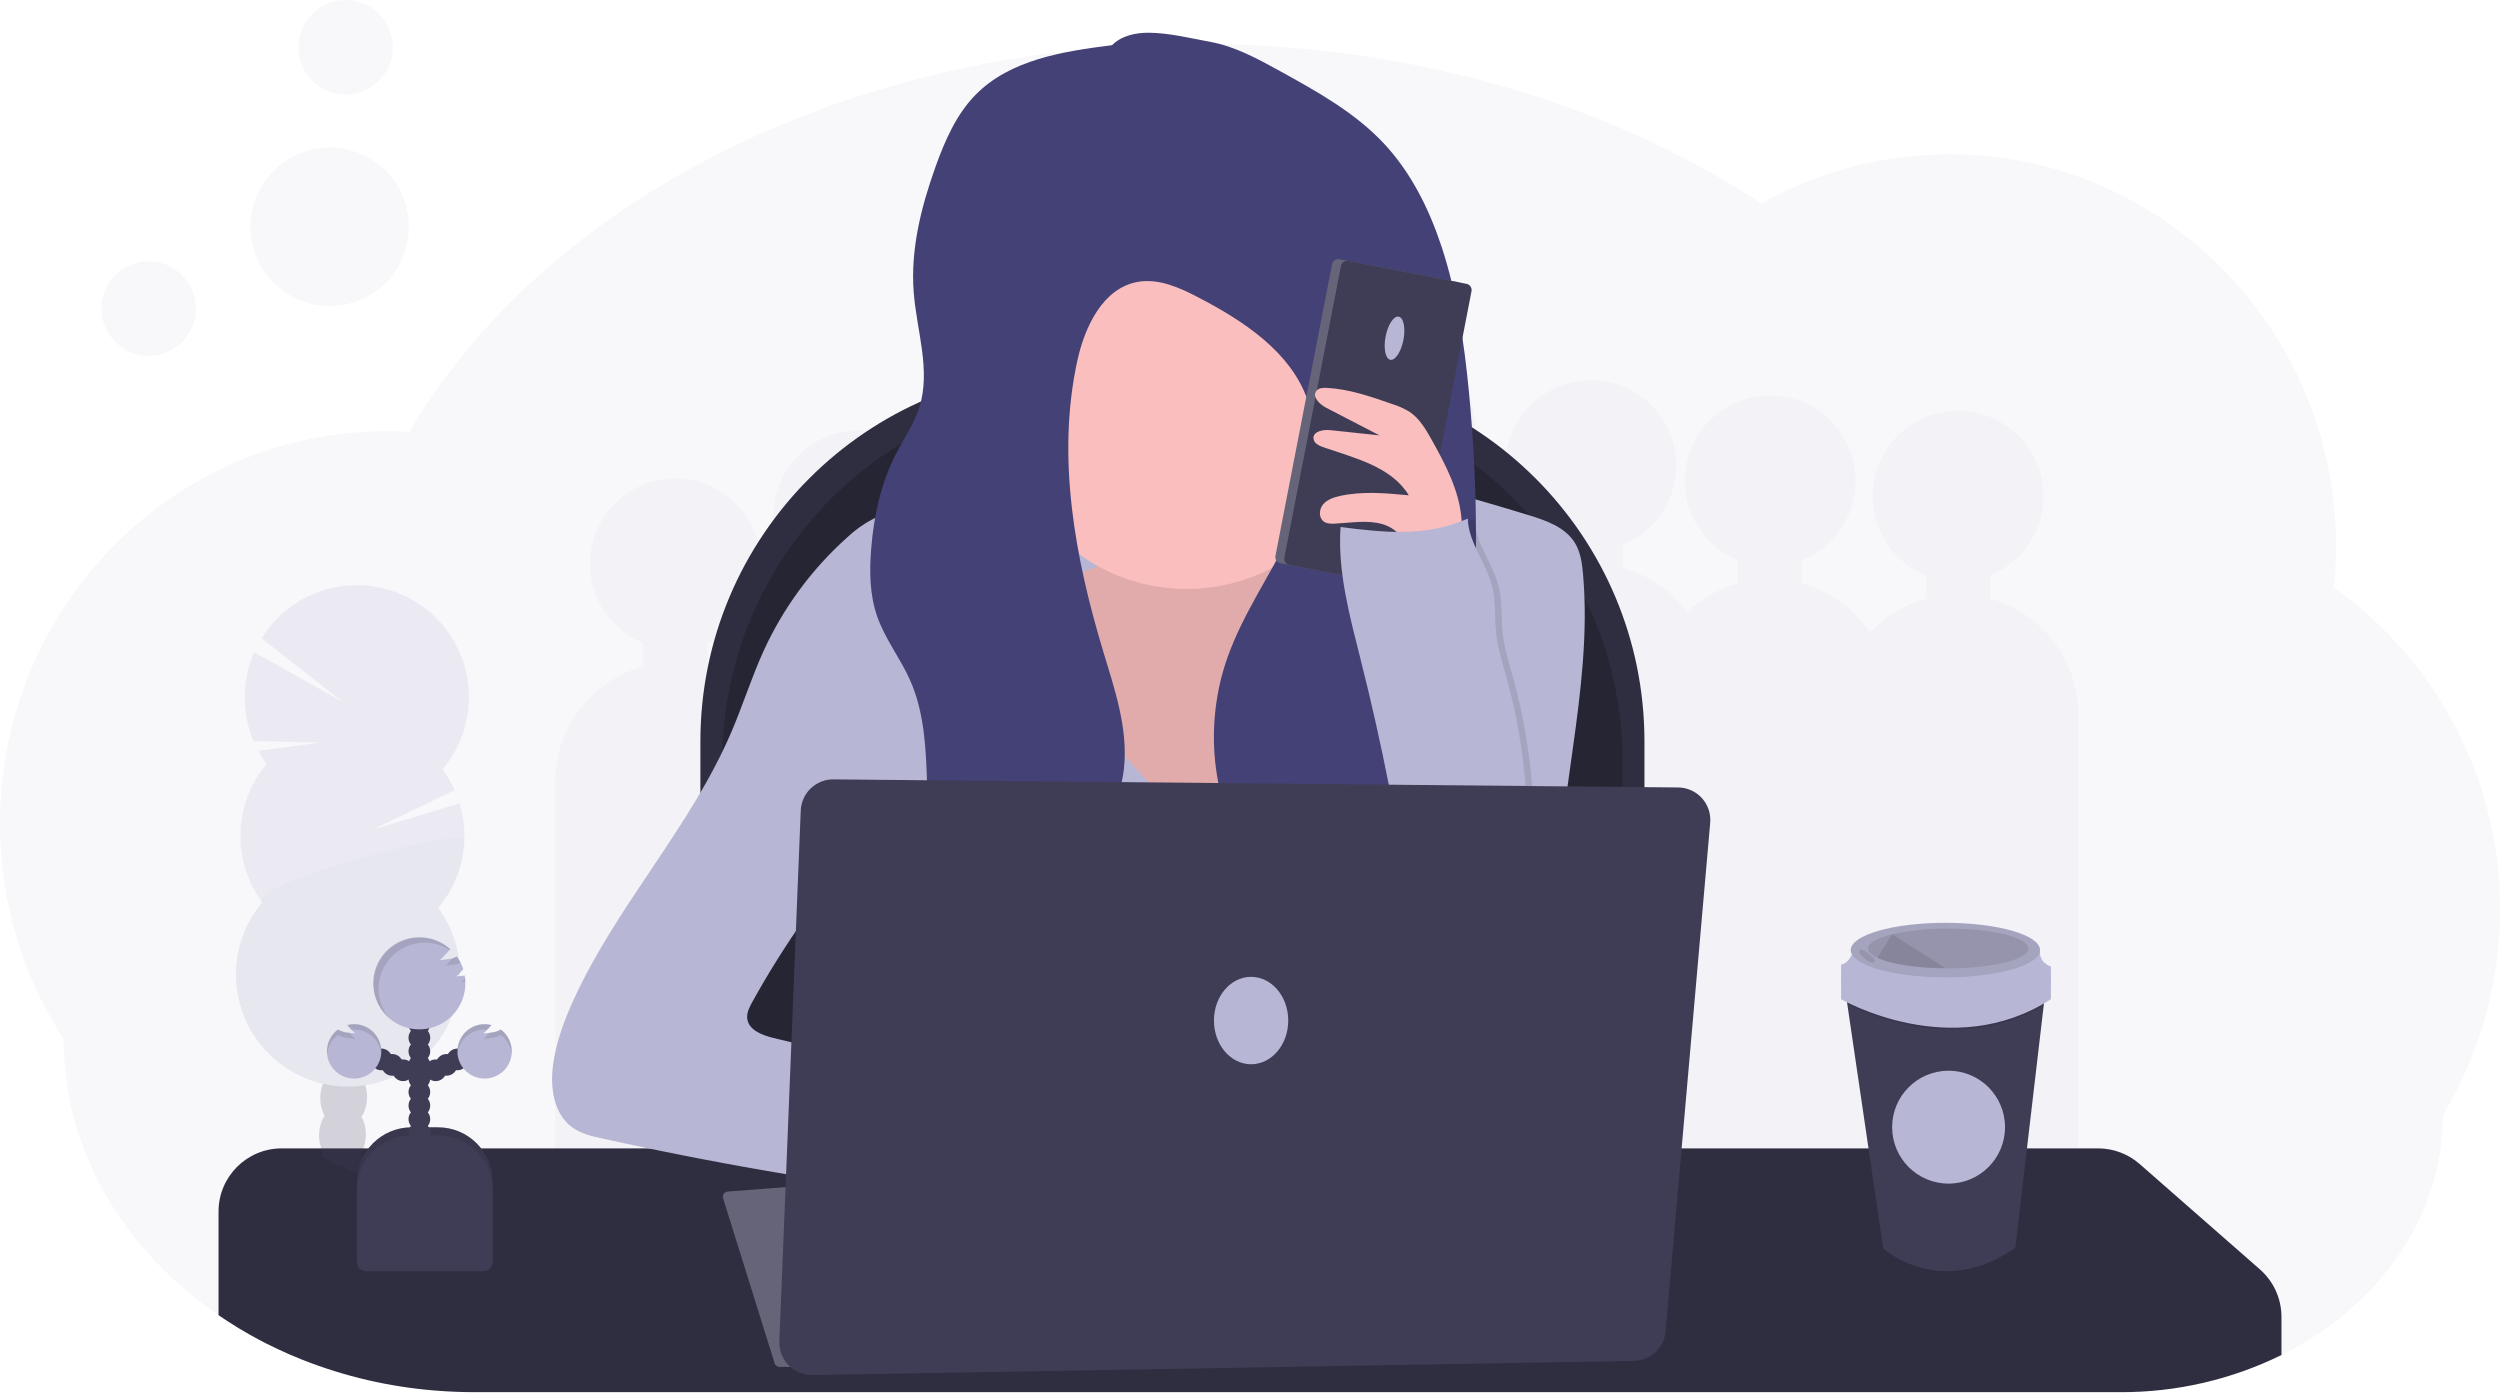
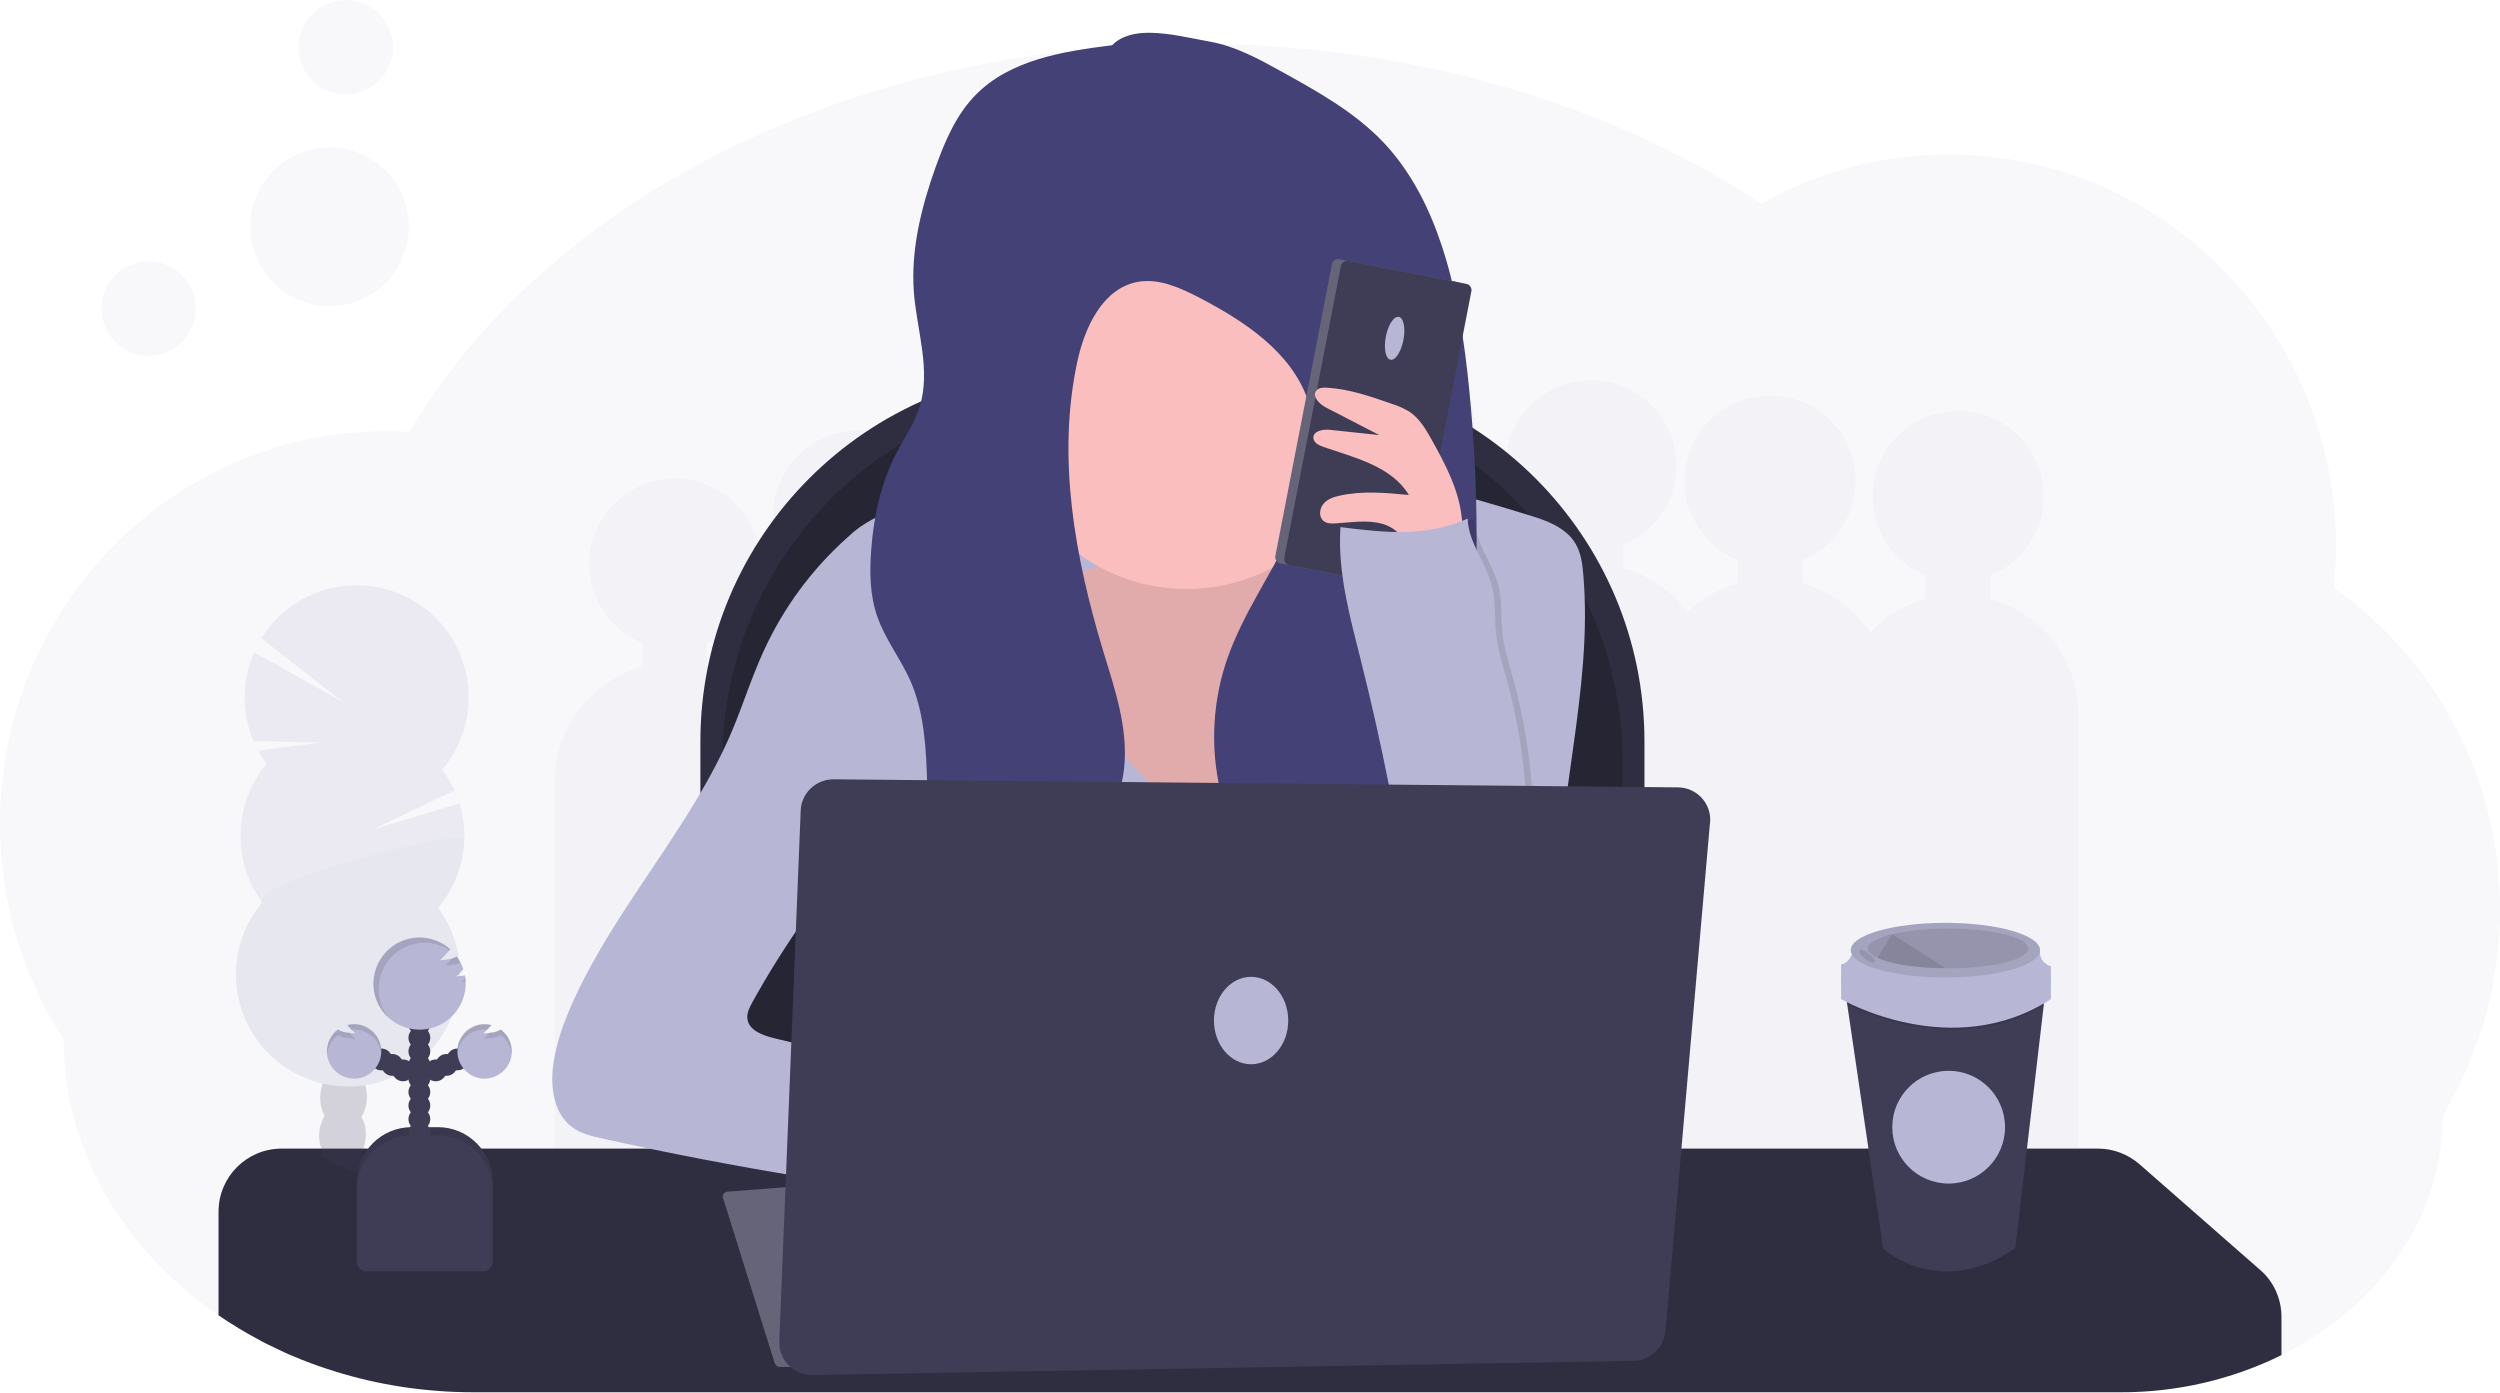
- <svg xmlns="http://www.w3.org/2000/svg" id="a154b3ae-224e-4b43-86b8-0ffeb27982c5" data-name="Layer 1" width="1144" height="637" viewBox="0 0 1144 637">
-   <path d="M1172,547.81a180.56,180.56,0,0,1-26.12,93.88c0,34.62-16.14,66-42.32,88.87a144.74,144.74,0,0,1-21.08,15.28c-.3.19-.61.37-.92.55-.56.33-1.12.66-1.69,1l-.53.31h0c-2.39,1.35-4.83,2.65-7.32,3.87a165.67,165.67,0,0,1-73.76,17H245.17q-9,0-17.84-.72a211.15,211.15,0,0,1-61.06-14.14q-5.72-2.26-11.22-4.86-2.62-1.23-5.19-2.53c-1.07-.54-2.14-1.1-3.2-1.66A190.5,190.5,0,0,1,128,733.32a183.89,183.89,0,0,1-15.8-12.12C78.17,692,57.12,651.59,57.12,607A180.5,180.5,0,0,1,28,508.32c0-99.14,79.24-179.51,177-179.51,3,0,6,.09,9,.25.43,0,.85,0,1.28.06,16.48-28.09,38.51-53.9,65-76.62,72.24-61.9,177.82-100.92,295.43-100.92,98.82,0,189.15,27.55,258.34,73.07A174.18,174.18,0,0,1,920,202.1c97.74,0,177,80.37,177,179.51a184.9,184.9,0,0,1-1,18.78A180,180,0,0,1,1172,547.81Z" transform="translate(-28 -131.5)" fill="#b7b6d4" opacity="0.1" />
-   <path d="M938.69,405.47V394.74a39.05,39.05,0,1,0-29.38,0v10.73A55,55,0,0,0,883.77,421a55.08,55.08,0,0,0-31.08-22.52V387.74a39.05,39.05,0,1,0-29.38,0v10.73a55,55,0,0,0-23.21,13.16,55.08,55.08,0,0,0-29.41-20.16V380.74a39.05,39.05,0,1,0-29.38,0v10.73a55,55,0,0,0-26,16.06,55.09,55.09,0,0,0-36.57-33.06V363.74a39.05,39.05,0,1,0-29.38,0v10.73a55,55,0,0,0-40,47.77,54.62,54.62,0,0,0-16.57-7.77V403.74a39.05,39.05,0,1,0-29.38,0v10.73a55.18,55.18,0,0,0-34.66,28.7,54.58,54.58,0,0,0-15-6.7V425.74a39.05,39.05,0,1,0-29.38,0v10.73a54.29,54.29,0,0,0-14.21,6.22,55.14,55.14,0,0,0-34.41-28.22V403.74a39.05,39.05,0,1,0-29.38,0v10.73a55.1,55.1,0,0,0-35.87,31.36,55,55,0,0,0-18.75-9.36V425.74a39.05,39.05,0,1,0-29.38,0v10.73a55,55,0,0,0-40.31,53v248H392v-22h52v22H554v-22h79v-40h68v17h82v7h86v7H979v-248A55,55,0,0,0,938.69,405.47Z" transform="translate(-28 -131.5)" fill="#b7b6d4" opacity="0.1" />
-   <path d="M490.78,169h91.43A170.28,170.28,0,0,1,752.5,339.28V570a0,0,0,0,1,0,0h-432a0,0,0,0,1,0,0V339.28A170.28,170.28,0,0,1,490.78,169Z" fill="#2f2e41" />
-   <path d="M500.78,178.28h71.43A170.28,170.28,0,0,1,742.5,348.56V560.71a0,0,0,0,1,0,0h-412a0,0,0,0,1,0,0V348.56A170.28,170.28,0,0,1,500.78,178.28Z" opacity="0.2" />
-   <path d="M1072,734.09v17.46a165.67,165.67,0,0,1-73.76,17H245.17q-9,0-17.84-.72a211.15,211.15,0,0,1-61.06-14.14q-5.72-2.26-11.22-4.86-2.62-1.23-5.19-2.53c-1.07-.54-2.14-1.1-3.2-1.66A190.5,190.5,0,0,1,128,733.32V685.9A28.9,28.9,0,0,1,156.9,657H988.13a28.9,28.9,0,0,1,19,7.17l55,48.2A28.87,28.87,0,0,1,1072,734.09Z" transform="translate(-28 -131.5)" fill="#2f2e41" />
-   <path d="M510.67,357.31q-32.71,2.16-65.17,7c-6.15.92-12.39,1.94-18,4.66a52.8,52.8,0,0,0-11.94,8.56,157.38,157.38,0,0,0-38,51.53c-5.57,12.15-9.57,25-14.82,37.25-18.69,43.75-52.59,79.53-72.32,122.82-4.27,9.37-7.87,19.15-9.3,29.34-1.48,10.54.2,22.84,8.86,29,4,2.83,8.86,4,13.62,5a1641.51,1641.51,0,0,0,181.57,29.65c-6.61-6.38-8.82-16.27-7.95-25.41s4.46-17.78,8-26.25q-51.81-11.43-103.36-24c-5.13-1.25-11.29-3.6-11.92-8.84-.32-2.67,1-5.24,2.3-7.59a407.17,407.17,0,0,1,52.4-74c0,28.06-1.39,59.75-1.39,87.82H747.35a248,248,0,0,1-6.84-48.85C739,501.24,757.1,447.89,752.4,394.24c-.44-4.95-1.12-10.05-3.71-14.29-4.47-7.32-13.39-10.35-21.59-12.85-31.44-9.56-63.54-19.23-96.4-18.48-9.77.23-19.5,1.37-29.21,2.52C571.9,354.63,540.4,355.34,510.67,357.31Z" transform="translate(-28 -131.5)" fill="#b7b6d4" />
-   <path d="M358.88,679.82l23.6,75.53a2.36,2.36,0,0,0,2.25,1.65H486l-24-88-101.06,7.77A2.36,2.36,0,0,0,358.88,679.82Z" transform="translate(-28 -131.5)" fill="#656478" />
-   <path d="M532,389.79c-4.4,2.53-9.53,3.44-14.53,4.31l-32.27,5.6c-6.28,1.09-12.89,2.33-17.73,6.48-9.9,8.47-7.76,24.06-4.76,36.74l6,25.44c4.52,19.12,9.14,38.47,18.41,55.79,16.19,30.23,45.89,52,78.55,62.49,11.67,3.75,24,6.19,36.18,4.85,23.86-2.62,44.27-19.63,56.85-40.08s18.57-44.17,24.06-67.55c5.27-22.38,10.28-45.08,9.94-68.08-.1-7.16-.82-14.64-4.64-20.71-8.37-13.33-27.34-14.33-42.89-11.87-2.42.39-4.93.81-7.26.08-7-2.18-7.16-11.79-10.16-18.46-5.67-12.58-22.49-14.81-36.24-13.67s-35.16,2.61-47.14,10.4C532.85,369,545.51,382,532,389.79Z" transform="translate(-28 -131.5)" fill="#fbbebe" />
-   <path d="M532,389.79c-4.4,2.53-9.53,3.44-14.53,4.31l-32.27,5.6c-6.28,1.09-12.89,2.33-17.73,6.48-9.9,8.47-7.76,24.06-4.76,36.74l6,25.44c4.52,19.12,9.14,38.47,18.41,55.79,16.19,30.23,45.89,52,78.55,62.49,11.67,3.75,24,6.19,36.18,4.85,23.86-2.62,44.27-19.63,56.85-40.08s18.57-44.17,24.06-67.55c5.27-22.38,10.28-45.08,9.94-68.08-.1-7.16-.82-14.64-4.64-20.71-8.37-13.33-27.34-14.33-42.89-11.87-2.42.39-4.93.81-7.26.08-7-2.18-7.16-11.79-10.16-18.46-5.67-12.58-22.49-14.81-36.24-13.67s-35.16,2.61-47.14,10.4C532.85,369,545.51,382,532,389.79Z" transform="translate(-28 -131.5)" opacity="0.1" />
-   <path d="M505.29,418.45c4.88,10.24,8.54,21.1,14.44,30.79,4.69,7.7,10.7,14.49,16.68,21.24C551.9,488,567.59,505.66,586.76,519a222.93,222.93,0,0,1,55.37-109c8.26-8.87,18.6-17.61,30.72-17.28,7.52.21,14.46,3.94,20.72,8.09,7,4.63,13.62,10,18.65,16.67,7.95,10.62,11.38,24.07,12,37.32s-1.44,26.47-3.48,39.57l-10.5,67.71c-.61,3.92-1.46,8.25-4.66,10.6a14.67,14.67,0,0,1-6,2.16c-38.17,7.43-77.51,2.61-116.4,2.23-43-.41-87.19,4.49-127.92-9.19-2.13-.72-4.34-1.55-5.78-3.26a12.06,12.06,0,0,1-2-4.31c-9.49-30.72-1.88-63.73,3.75-95.38a748.38,748.38,0,0,0,9.51-75.78c.17-2.29,25.33,2.77,28.14,4.39C496.53,398.07,501.61,410.73,505.29,418.45Z" transform="translate(-28 -131.5)" fill="#b7b6d4" />
-   <g opacity="0.2">
-     <path d="M194.87,668.29c0,.46-.05.91-.1,1.35q-5.72-2.26-11.22-4.86a9.1,9.1,0,0,1-5.19-2.53c-1.07-.54-2.14-1.1-3.2-1.66a13.68,13.68,0,0,1,.81-1.46c2.06-3.26,5.19-5.3,8.64-5.19s6.44,2.34,8.29,5.71A16.87,16.87,0,0,1,194.87,668.29Z" transform="translate(-28 -131.5)" fill="#3f3d56" />
-     <path d="M195.41,651.17a16.88,16.88,0,0,1-2.51,8.48c-2.06,3.25-5.19,5.29-8.64,5.18l-.71-.05a9.1,9.1,0,0,1-5.19-2.53,12.53,12.53,0,0,1-2.39-3.12,17.55,17.55,0,0,1,.54-17.12c2.06-3.26,5.19-5.3,8.64-5.19s6.44,2.34,8.29,5.71A16.87,16.87,0,0,1,195.41,651.17Z" transform="translate(-28 -131.5)" fill="#3f3d56" />
-     <ellipse cx="185.25" cy="633.7" rx="14.01" ry="10.7" transform="translate(-481.98 667.38) rotate(-88.19)" fill="#3f3d56" />
-     <ellipse cx="185.79" cy="616.59" rx="14.01" ry="10.7" transform="translate(-464.35 651.34) rotate(-88.19)" fill="#3f3d56" />
-     <ellipse cx="186.33" cy="599.47" rx="14.01" ry="10.7" transform="translate(-446.72 635.3) rotate(-88.19)" fill="#3f3d56" />
-     <path d="M150,481.05a49.66,49.66,0,0,1-3.8-6l28.26-3.73L144,470.6a51.38,51.38,0,0,1,.31-40.64l40.12,22.44-36.75-28.84a51.28,51.28,0,1,1,82.84,60,51.12,51.12,0,0,1,5.55,9.53L199,510.93l39.33-11.83A51.34,51.34,0,0,1,228.53,547,51.28,51.28,0,1,1,148,544.43a51.28,51.28,0,0,1,2-63.38Z" transform="translate(-28 -131.5)" fill="#b7b6d4" />
-     <path d="M240.5,515.62a51.06,51.06,0,0,1-12,31.35A51.28,51.28,0,1,1,148,544.43C141.37,535.49,240.68,509.87,240.5,515.62Z" transform="translate(-28 -131.5)" opacity="0.1" />
+ <svg xmlns="http://www.w3.org/2000/svg" version="1.1" id="a154b3ae-224e-4b43-86b8-0ffeb27982c5" x="0px" y="0px" viewBox="0 0 1144 637" style="enable-background:new 0 0 1144 637;" xml:space="preserve">
+   <style type="text/css">
+ 	.st0{opacity:0.1;fill:#B7B6D4;enable-background:new    ;}
+ 	.st1{fill:#2F2E41;}
+ 	.st2{opacity:0.2;enable-background:new    ;}
+ 	.st3{fill:#B7B6D4;}
+ 	.st4{fill:#656478;}
+ 	.st5{fill:#FBBEBE;}
+ 	.st6{opacity:0.1;enable-background:new    ;}
+ 	.st7{opacity:0.2;}
+ 	.st8{fill:#3F3D56;}
+ 	.st9{fill:#434175;}
+ 	.st10{opacity:0.1;}
+ </style>
+   <path class="st0" d="M1144,416.3c0.1,33.1-9,65.6-26.1,93.9c0,34.6-16.1,66-42.3,88.9c-6.6,5.7-13.6,10.8-21.1,15.3  c-0.3,0.2-0.6,0.4-0.9,0.5c-0.6,0.3-1.1,0.7-1.7,1l-0.5,0.3l0,0c-2.4,1.3-4.8,2.7-7.3,3.9c-22.9,11.3-48.2,17.1-73.8,17H217.2  c-6,0-11.9-0.2-17.8-0.7c-20.9-1.6-41.5-6.4-61.1-14.1c-3.8-1.5-7.6-3.1-11.2-4.9c-1.7-0.8-3.5-1.7-5.2-2.5  c-1.1-0.5-2.1-1.1-3.2-1.7c-6.4-3.4-12.7-7.2-18.7-11.3c-5.5-3.8-10.8-7.8-15.8-12.1c-34-29.2-55.1-69.6-55.1-114.2  C10,446.1-0.1,411.8,0,376.8c0-99.1,79.2-179.5,177-179.5c3,0,6,0.1,9,0.3c0.4,0,0.9,0,1.3,0.1c16.5-28.1,38.5-53.9,65-76.6  C324.5,59.1,430.1,20.1,547.7,20.1c98.8,0,189.2,27.6,258.3,73.1c26.2-14.8,55.8-22.6,86-22.5c97.7,0,177,80.4,177,179.5  c0,6.3-0.3,12.5-1,18.8C1115.8,302.7,1144.2,357.7,1144,416.3z" />
+   <path class="st0" d="M910.7,274v-10.7c20-8.1,29.6-30.9,21.5-50.9c-8.1-20-30.9-29.6-50.9-21.5s-29.6,30.9-21.5,50.9  c4,9.8,11.7,17.5,21.5,21.5V274c-9.8,2.7-18.6,8.1-25.5,15.5c-7.3-11-18.4-19-31.1-22.5v-10.7c20-8.1,29.6-30.9,21.5-50.9  c-8.1-20-30.9-29.6-50.9-21.5s-29.6,30.9-21.5,50.9c4,9.8,11.7,17.5,21.5,21.5V267c-8.7,2.4-16.7,6.9-23.2,13.2  c-7.3-9.8-17.6-16.9-29.4-20.2v-10.7c20-8.1,29.6-30.9,21.5-50.9c-8.1-20-30.9-29.6-50.9-21.5s-29.6,30.9-21.5,50.9  c4,9.8,11.7,17.5,21.5,21.5V260c-10,2.8-19,8.4-26,16.1c-6.3-16.2-19.9-28.4-36.6-33.1v-10.7c20-8.1,29.6-30.9,21.5-50.9  c-8.1-20-30.9-29.6-50.9-21.5s-29.6,30.9-21.5,50.9c4,9.8,11.7,17.5,21.5,21.5V243c-21.9,6.1-37.8,25.1-40,47.8  c-5-3.5-10.6-6.1-16.6-7.8v-10.7c20-8.1,29.6-30.9,21.5-50.9c-8.1-20-30.9-29.6-50.9-21.5s-29.6,30.9-21.5,50.9  c4,9.8,11.7,17.5,21.5,21.5V283c-15.1,4.2-27.7,14.6-34.7,28.7c-4.6-3-9.7-5.2-15-6.7v-10.7c20-8.1,29.6-30.9,21.5-50.9  c-8.1-20-30.9-29.6-50.9-21.5s-29.6,30.9-21.5,50.9c4,9.8,11.7,17.5,21.5,21.5V305c-5,1.4-9.8,3.5-14.2,6.2  c-7-13.8-19.5-24.1-34.4-28.2v-10.7c20-8.1,29.6-30.9,21.5-50.9c-8.1-20-30.9-29.6-50.9-21.5s-29.6,30.9-21.5,50.9  c4,9.8,11.7,17.5,21.5,21.5V283c-16.1,4.5-29.3,16-35.9,31.4c-5.6-4.3-12-7.5-18.8-9.4v-10.7c20-8.1,29.6-30.9,21.5-50.9  c-8.1-20-30.9-29.6-50.9-21.5s-29.6,30.9-21.5,50.9c4,9.8,11.7,17.5,21.5,21.5V305c-23.8,6.6-40.3,28.3-40.3,53v248H364v-22h52v22  h110v-22h79v-40h68v17h82v7h86v7h110V327C951,302.3,934.5,280.6,910.7,274z" />
+   <path class="st1" d="M490.8,169h91.4c94,0,170.3,76.2,170.3,170.3c0,0,0,0,0,0V570l0,0h-432l0,0V339.3  C320.5,245.2,396.7,169,490.8,169L490.8,169z" />
+   <path class="st2" d="M500.8,178.3h71.4c94,0,170.3,76.2,170.3,170.3c0,0,0,0,0,0v212.2l0,0h-412l0,0V348.6  C330.5,254.5,406.7,178.3,500.8,178.3L500.8,178.3z" />
+   <path class="st1" d="M1044,602.6v17.5c-22.9,11.3-48.2,17.1-73.8,17H217.2c-6,0-11.9-0.2-17.8-0.7c-20.9-1.6-41.5-6.4-61.1-14.1  c-3.8-1.5-7.6-3.1-11.2-4.9c-1.7-0.8-3.5-1.7-5.2-2.5c-1.1-0.5-2.1-1.1-3.2-1.7c-6.4-3.4-12.7-7.2-18.7-11.3v-47.4  c0-16,12.9-28.9,28.9-28.9h0h831.2c7,0,13.7,2.6,19,7.2l55,48.2C1040.4,586.3,1044,594.3,1044,602.6z" />
+   <path class="st3" d="M482.7,225.8c-21.8,1.4-43.5,3.8-65.2,7c-6.1,0.9-12.4,1.9-18,4.7c-4.4,2.3-8.4,5.2-11.9,8.6  c-16.1,14.4-29,31.9-38,51.5c-5.6,12.1-9.6,25-14.8,37.3c-18.7,43.8-52.6,79.5-72.3,122.8c-4.3,9.4-7.9,19.2-9.3,29.3  c-1.5,10.5,0.2,22.8,8.9,29c4,2.8,8.9,4,13.6,5c59.9,13.3,120.5,23.2,181.6,29.7c-6.6-6.4-8.8-16.3-8-25.4s4.5-17.8,8-26.3  c-34.5-7.6-69-15.6-103.4-24c-5.1-1.3-11.3-3.6-11.9-8.8c-0.3-2.7,1-5.2,2.3-7.6c14.7-26.5,32.2-51.4,52.4-74  c0,28.1-1.4,59.8-1.4,87.8h324.1c-3.9-16-6.2-32.4-6.8-48.8c-1.5-53.8,16.6-107.1,11.9-160.8c-0.4-5-1.1-10-3.7-14.3  c-4.5-7.3-13.4-10.4-21.6-12.9c-31.4-9.6-63.5-19.2-96.4-18.5c-9.8,0.2-19.5,1.4-29.2,2.5C543.9,223.1,512.4,223.8,482.7,225.8z" />
+   <path class="st4" d="M330.9,548.3l23.6,75.5c0.3,1,1.2,1.6,2.3,1.7H458l-24-88l-101.1,7.8c-1.3,0.1-2.3,1.2-2.2,2.5  C330.8,548,330.8,548.2,330.9,548.3z" />
+   <path class="st5" d="M504,258.3c-4.4,2.5-9.5,3.4-14.5,4.3l-32.3,5.6c-6.3,1.1-12.9,2.3-17.7,6.5c-9.9,8.5-7.8,24.1-4.8,36.7l6,25.4  c4.5,19.1,9.1,38.5,18.4,55.8c16.2,30.2,45.9,52,78.6,62.5c11.7,3.8,24,6.2,36.2,4.8c23.9-2.6,44.3-19.6,56.8-40.1  s18.6-44.2,24.1-67.5c5.3-22.4,10.3-45.1,9.9-68.1c-0.1-7.2-0.8-14.6-4.6-20.7c-8.4-13.3-27.3-14.3-42.9-11.9  c-2.4,0.4-4.9,0.8-7.3,0.1c-7-2.2-7.2-11.8-10.2-18.5c-5.7-12.6-22.5-14.8-36.2-13.7s-35.2,2.6-47.1,10.4  C504.8,237.5,517.5,250.5,504,258.3z" />
+   <path class="st6" d="M504,258.3c-4.4,2.5-9.5,3.4-14.5,4.3l-32.3,5.6c-6.3,1.1-12.9,2.3-17.7,6.5c-9.9,8.5-7.8,24.1-4.8,36.7l6,25.4  c4.5,19.1,9.1,38.5,18.4,55.8c16.2,30.2,45.9,52,78.6,62.5c11.7,3.8,24,6.2,36.2,4.8c23.9-2.6,44.3-19.6,56.8-40.1  s18.6-44.2,24.1-67.5c5.3-22.4,10.3-45.1,9.9-68.1c-0.1-7.2-0.8-14.6-4.6-20.7c-8.4-13.3-27.3-14.3-42.9-11.9  c-2.4,0.4-4.9,0.8-7.3,0.1c-7-2.2-7.2-11.8-10.2-18.5c-5.7-12.6-22.5-14.8-36.2-13.7s-35.2,2.6-47.1,10.4  C504.8,237.5,517.5,250.5,504,258.3z" />
+   <path class="st3" d="M477.3,287c4.9,10.2,8.5,21.1,14.4,30.8c4.7,7.7,10.7,14.5,16.7,21.2c15.5,17.5,31.2,35.2,50.4,48.5  c7.9-40.8,27.1-78.5,55.4-109c8.3-8.9,18.6-17.6,30.7-17.3c7.5,0.2,14.5,3.9,20.7,8.1c7,4.6,13.6,10,18.7,16.7  c8,10.6,11.4,24.1,12,37.3s-1.4,26.5-3.5,39.6l-10.5,67.7c-0.6,3.9-1.5,8.3-4.7,10.6c-1.8,1.2-3.9,1.9-6,2.2  c-38.2,7.4-77.5,2.6-116.4,2.2c-43-0.4-87.2,4.5-127.9-9.2c-2.1-0.7-4.3-1.5-5.8-3.3c-0.9-1.3-1.6-2.8-2-4.3  c-9.5-30.7-1.9-63.7,3.8-95.4c4.5-25.1,7.6-50.4,9.5-75.8c0.2-2.3,25.3,2.8,28.1,4.4C468.5,266.6,473.6,279.2,477.3,287z" />
+   <g class="st7">
+     <path class="st8" d="M166.9,536.8c0,0.5-0.1,0.9-0.1,1.3c-3.8-1.5-7.6-3.1-11.2-4.9c-2-0.3-3.8-1.1-5.2-2.5   c-1.1-0.5-2.1-1.1-3.2-1.7c0.2-0.5,0.5-1,0.8-1.5c2.1-3.3,5.2-5.3,8.6-5.2s6.4,2.3,8.3,5.7C166.3,530.8,167,533.8,166.9,536.8z" />
+     <path class="st8" d="M167.4,519.7c-0.1,3-0.9,5.9-2.5,8.5c-2.1,3.3-5.2,5.3-8.6,5.2l-0.7,0c-2-0.3-3.8-1.1-5.2-2.5   c-1-0.9-1.8-2-2.4-3.1c-2.8-5.4-2.6-11.9,0.5-17.1c2.1-3.3,5.2-5.3,8.6-5.2s6.4,2.3,8.3,5.7C166.9,513.7,167.5,516.7,167.4,519.7z" />
+     <ellipse transform="matrix(3.158516e-02 -0.9995 0.9995 3.158516e-02 -349.6993 643.5512)" class="st8" cx="157.3" cy="502.2" rx="14" ry="10.7" />
+     <ellipse transform="matrix(3.158516e-02 -0.9995 0.9995 3.158516e-02 -332.0594 627.5172)" class="st8" cx="157.8" cy="485.1" rx="14" ry="10.7" />
+     <ellipse transform="matrix(3.158516e-02 -0.9995 0.9995 3.158516e-02 -314.4288 611.4727)" class="st8" cx="158.3" cy="468" rx="14" ry="10.7" />
+     <path class="st3" d="M122,349.5c-1.4-1.9-2.7-3.9-3.8-6l28.3-3.7l-30.5-0.7c-5.5-13-5.4-27.7,0.3-40.6l40.1,22.4l-36.8-28.8   c14.9-24.1,46.5-31.5,70.6-16.6c24.1,14.9,31.5,46.5,16.6,70.6c-1.3,2.1-2.8,4.2-4.4,6.1c2.2,3,4,6.2,5.6,9.5L171,379.4l39.3-11.8   c5,16.6,1.3,34.6-9.8,47.9c16.8,22.8,11.9,54.9-10.8,71.7s-54.9,11.9-71.7-10.8c-14.1-19.1-13.2-45.3,2-63.4   C106,393.9,106.8,367.7,122,349.5z" />
+     <path class="st6" d="M212.5,384.1c-0.4,11.5-4.6,22.6-12,31.3c16.8,22.8,12,54.9-10.8,71.7c-22.8,16.8-54.9,12-71.7-10.8   c-14.1-19.1-13.3-45.3,2-63.5C113.4,404,212.7,378.4,212.5,384.1z" />
  </g>
-   <circle cx="68.02" cy="141.18" r="21.63" fill="#b7b6d4" opacity="0.1" />
-   <circle cx="158.17" cy="21.63" r="21.63" fill="#b7b6d4" opacity="0.1" />
-   <circle cx="150.84" cy="103.76" r="36.25" fill="#b7b6d4" opacity="0.1" />
-   <circle cx="543" cy="185.5" r="84" fill="#fbbebe" />
-   <path d="M536.88,152.17c-22.41,2.84-46.6,6.59-62.44,22.69-8.86,9-14.05,21-18.32,32.88-6.62,18.5-11.55,38-10,57.63,1.38,17.56,7.88,35.52,2.62,52.34-2.42,7.74-7.17,14.5-10.86,21.71-6.84,13.39-10.06,28.4-11.24,43.39-.82,10.31-.66,20.92,2.73,30.69,3.61,10.4,10.65,19.25,15.11,29.31,6.6,14.86,7.26,31.58,7.77,47.83s.94,32.39,1.32,48.58c.24,10.18.26,21.08-5.37,29.57,20.79-8.33,41.87-16.83,59.66-30.43s32.19-33.21,34.49-55.49c1.86-18.06-4.24-35.86-9.5-53.24-13-43-21.4-88.84-11.94-132.75,3.41-15.81,11.7-33.46,27.61-36.37,9.71-1.77,19.4,2.66,28.15,7.24,20.68,10.82,42,24.82,49.7,46.85,7,19.92,1.11,42.11-8,61.13s-21.51,36.51-28.59,56.39c-10.87,30.5-7.81,66.21,10.25,93.08s51.43,43.4,83.52,39.06c-2.51-10.84-10.38-19.6-14.6-29.9-7.67-18.71-2.5-40.23,5.75-58.69S694.21,440,699.37,420.4c3.64-13.8,4.08-28.22,4.06-42.49,0-22.46-1.11-44.93-3.27-67.29s-5.46-45-12.58-66.51c-5.72-17.25-14.05-33.93-26.51-47.16-13.26-14.09-30.52-23.64-47.47-33-10.14-5.58-20.5-11.23-31.88-13.32-9-1.65-18.46-4-27.64-4.15C547.84,146.39,541.28,147.74,536.88,152.17Z" transform="translate(-28 -131.5)" fill="#434175" />
-   <rect x="624.01" y="254.09" width="60.85" height="141.74" rx="2.9" transform="translate(45.9 -250.24) rotate(10.98)" fill="#656478" />
-   <rect x="628.09" y="254.88" width="60.85" height="141.74" rx="2.9" transform="translate(46.13 -251) rotate(10.98)" fill="#3f3d56" />
-   <ellipse cx="666.17" cy="286.29" rx="10.05" ry="4.15" transform="translate(230.2 754.21) rotate(-79.02)" fill="#b7b6d4" />
-   <path d="M683,332.5c-2.64-4.67-5.46-9.5-9.91-12.49a35,35,0,0,0-8.18-3.67c-9.69-3.39-19.54-6.81-29.79-7.35-1.67-.08-3.58,0-4.67,1.28-2.24,2.63,1.31,6.21,4.38,7.8l24.42,12.65-22.51-2.38c-3.27-.35-7.93.54-7.69,3.82.16,2.15,2.52,3.32,4.56,4,14.45,5,31.15,8.92,39.06,22-10.54-1-21.31-2-31.64.32-2.83.64-5.76,1.63-7.61,3.86s-2.06,6,.27,7.77c1.44,1.07,3.38,1.1,5.18,1,7.33-.35,14.85-1.81,21.89.28s13.29,9.47,10.86,16.39c6.24.56,13.62,0,19.39-2.69,6.36-3,6.21-8.64,5.82-15.44C696,356.33,689.39,343.9,683,332.5Z" transform="translate(-28 -131.5)" fill="#fbbebe" />
-   <path d="M676.69,550.49a1125.21,1125.21,0,0,0-23-116.92c-5-20-10.68-40.34-9.25-60.92,20.66,2.63,39.17,4.58,58.21-3.86.31,10.81,8.15,20,11,30.45,1.91,7,1.19,14.41,1.94,21.62s3,14.2,4.93,21.21a260.23,260.23,0,0,1,6.63,106.74C709.48,550.91,694.32,553.22,676.69,550.49Z" transform="translate(-28 -131.5)" opacity="0.1" />
-   <path d="M673.69,550.49a1125.21,1125.21,0,0,0-23-116.92c-5-20-10.68-40.34-9.25-60.92,20.66,2.63,39.17,4.58,58.21-3.86.31,10.81,8.15,20,11,30.45,1.91,7,1.19,14.41,1.94,21.62s3,14.2,4.93,21.21a260.23,260.23,0,0,1,6.63,106.74C706.48,550.91,691.32,553.22,673.69,550.49Z" transform="translate(-28 -131.5)" fill="#b7b6d4" />
-   <path d="M384.63,745.27l9.79-242.87a14.86,14.86,0,0,1,15-14.26l386.52,3.7A14.86,14.86,0,0,1,810.59,508L790.17,740.67a14.86,14.86,0,0,1-14.55,13.56l-375.88,6.5A14.87,14.87,0,0,1,384.63,745.27Z" transform="translate(-28 -131.5)" fill="#3f3d56" />
-   <ellipse cx="572.5" cy="467" rx="17" ry="20" fill="#b7b6d4" />
-   <path d="M964,584.76l-.8,6.86-13,110.86c-33.89,23.63-60.25.92-60.48,0L873.34,591.1l-.93-6.34Z" transform="translate(-28 -131.5)" fill="#3f3d56" />
-   <path d="M964,584.76l-.8,6.86c-38.18,22.2-78.91,4.92-89.86-.52l-.93-6.34Z" transform="translate(-28 -131.5)" opacity="0.1" />
-   <path d="M870.5,578.74v10s50.5,29.36,96,0v-10Z" transform="translate(-28 -131.5)" fill="#b7b6d4" />
-   <path d="M876.37,565.53s-1.47,6.75-5.87,7.34v8.51h96v-7.63s-5.87-1.47-5-8.22Z" transform="translate(-28 -131.5)" fill="#b7b6d4" />
-   <ellipse cx="890.21" cy="434.76" rx="43.3" ry="12.48" fill="#b7b6d4" />
-   <ellipse cx="890.21" cy="434.76" rx="43.3" ry="12.48" opacity="0.1" />
-   <path d="M956.22,565.53c0,5-16.42,9.1-36.69,9.1h-1.08c-13.61-.1-25.37-2-31.37-4.84-2.71-1.28-4.25-2.73-4.25-4.26,0-2.54,4.2-4.84,11-6.49a113.49,113.49,0,0,1,25.73-2.61C939.8,556.43,956.22,560.5,956.22,565.53Z" transform="translate(-28 -131.5)" opacity="0.1" />
-   <path d="M918.45,574.63c-13.61-.1-25.37-2-31.37-4.84h0L893.8,559Z" transform="translate(-28 -131.5)" opacity="0.1" />
-   <path d="M880.1,566.23c-.52-.11-1.21.07-1.31.59a1.27,1.27,0,0,0,.2.75,10.67,10.67,0,0,0,4.78,4.09,2.85,2.85,0,0,0,1.09.35,1,1,0,0,0,1-.52,1.13,1.13,0,0,0-.07-.93,4.13,4.13,0,0,0-1.24-1.36C883.21,568.15,881.84,566.52,880.1,566.23Z" transform="translate(-28 -131.5)" opacity="0.1" />
-   <circle cx="891.67" cy="515.79" r="25.83" fill="#b7b6d4" />
-   <path d="M188.33,515.85h12.11a25,25,0,0,1,25,25V578a0,0,0,0,1,0,0H163.33a0,0,0,0,1,0,0V540.85A25,25,0,0,1,188.33,515.85Z" fill="#3f3d56" />
-   <path d="M188.33,515.85h12.11a25,25,0,0,1,25,25V578a0,0,0,0,1,0,0H163.33a0,0,0,0,1,0,0V540.85A25,25,0,0,1,188.33,515.85Z" opacity="0.1" />
-   <circle cx="191.9" cy="524.55" r="4.97" fill="#3f3d56" />
-   <circle cx="191.9" cy="518.34" r="4.97" fill="#3f3d56" />
-   <circle cx="191.9" cy="512.12" r="4.97" fill="#3f3d56" />
-   <circle cx="191.9" cy="505.91" r="4.97" fill="#3f3d56" />
-   <circle cx="191.9" cy="499.7" r="4.97" fill="#3f3d56" />
-   <circle cx="191.9" cy="493.49" r="4.97" fill="#3f3d56" />
-   <circle cx="191.9" cy="487.28" r="4.97" fill="#3f3d56" />
-   <circle cx="199.36" cy="489.76" r="4.97" fill="#3f3d56" />
-   <circle cx="204.33" cy="487.28" r="4.97" fill="#3f3d56" />
-   <circle cx="209.3" cy="484.79" r="4.97" fill="#3f3d56" />
-   <circle cx="191.9" cy="481.07" r="4.97" fill="#3f3d56" />
-   <circle cx="191.9" cy="474.86" r="4.97" fill="#3f3d56" />
-   <circle cx="191.9" cy="468.64" r="4.97" fill="#3f3d56" />
-   <circle cx="191.9" cy="462.43" r="4.97" fill="#3f3d56" />
-   <path d="M240.5,577.91c-1.23.18-2.47.31-3.71.39A28.56,28.56,0,0,0,240,575a21.22,21.22,0,0,0-3-5.83,10.22,10.22,0,0,1-4,1.26c-1.23.18-2.47.31-3.71.4,1.63-1.33,3.15-3.33,4.75-5a21.09,21.09,0,1,0,6.61,12Z" transform="translate(-28 -131.5)" fill="#b7b6d4" />
-   <path d="M257.11,602.6a9.68,9.68,0,0,1-4.18,1.39c-1.23.18-2.47.32-3.71.4a36.4,36.4,0,0,0,3.68-3.82,12.44,12.44,0,1,0,4.21,2Z" transform="translate(-28 -131.5)" fill="#b7b6d4" />
-   <circle cx="184.45" cy="489.76" r="4.97" fill="#3f3d56" />
-   <circle cx="179.48" cy="487.28" r="4.97" fill="#3f3d56" />
-   <circle cx="174.51" cy="484.79" r="4.97" fill="#3f3d56" />
-   <path d="M182.7,602.6a9.64,9.64,0,0,0,4.18,1.39c1.23.18,2.47.32,3.71.4a35.42,35.42,0,0,1-3.68-3.82,12.44,12.44,0,1,1-4.21,2Z" transform="translate(-28 -131.5)" fill="#b7b6d4" />
-   <path d="M188.33,519.58h12.11a25,25,0,0,1,25,25v32.87a4.24,4.24,0,0,1-4.24,4.24H167.57a4.24,4.24,0,0,1-4.24-4.24V544.58a25,25,0,0,1,25-25Z" fill="#3f3d56" />
-   <g opacity="0.1">
-     <path d="M240.88,579.27a18.83,18.83,0,0,1-1.6,1.52c.57,0,1.13-.09,1.7-.15C241,580.18,240.93,579.72,240.88,579.27Z" transform="translate(-28 -131.5)" />
-     <path d="M231.82,573.33c1.25-.08,2.48-.21,3.72-.39a12,12,0,0,0,3.23-.88,21.28,21.28,0,0,0-1.74-2.87,7.52,7.52,0,0,1-2,.85A28.79,28.79,0,0,1,231.82,573.33Z" transform="translate(-28 -131.5)" />
-     <path d="M201.27,584a21.08,21.08,0,0,1,32.5-17.76l.32-.34a21.1,21.1,0,1,0-27.82,31.73A21,21,0,0,1,201.27,584Z" transform="translate(-28 -131.5)" />
+   <circle class="st0" cx="68" cy="141.2" r="21.6" />
+   <circle class="st0" cx="158.2" cy="21.6" r="21.6" />
+   <circle class="st0" cx="150.8" cy="103.8" r="36.3" />
+   <circle class="st5" cx="543" cy="185.5" r="84" />
+   <path class="st9" d="M508.9,20.7c-22.4,2.8-46.6,6.6-62.4,22.7c-8.9,9-14,21-18.3,32.9c-6.6,18.5-11.5,38-10,57.6  c1.4,17.6,7.9,35.5,2.6,52.3c-2.4,7.7-7.2,14.5-10.9,21.7c-6.8,13.4-10.1,28.4-11.2,43.4c-0.8,10.3-0.7,20.9,2.7,30.7  c3.6,10.4,10.6,19.3,15.1,29.3c6.6,14.9,7.3,31.6,7.8,47.8s0.9,32.4,1.3,48.6c0.2,10.2,0.3,21.1-5.4,29.6  c20.8-8.3,41.9-16.8,59.7-30.4s32.2-33.2,34.5-55.5c1.9-18.1-4.2-35.9-9.5-53.2c-13-43-21.4-88.8-11.9-132.8  c3.4-15.8,11.7-33.5,27.6-36.4c9.7-1.8,19.4,2.7,28.2,7.2c20.7,10.8,42,24.8,49.7,46.9c7,19.9,1.1,42.1-8,61.1s-21.5,36.5-28.6,56.4  c-10.9,30.5-7.8,66.2,10.3,93.1c18.1,26.9,51.4,43.4,83.5,39.1c-2.5-10.8-10.4-19.6-14.6-29.9c-7.7-18.7-2.5-40.2,5.8-58.7  s19.5-35.7,24.7-55.3c3.6-13.8,4.1-28.2,4.1-42.5c0-22.5-1.1-44.9-3.3-67.3s-5.5-45-12.6-66.5c-5.7-17.3-14-33.9-26.5-47.2  c-13.3-14.1-30.5-23.6-47.5-33c-10.1-5.6-20.5-11.2-31.9-13.3c-9-1.6-18.5-4-27.6-4.1C519.8,14.9,513.3,16.2,508.9,20.7z" />
+   <path class="st4" d="M612.9,118.6l54,10.5c1.6,0.3,2.6,1.8,2.3,3.4l-25.9,133.5c-0.3,1.6-1.8,2.6-3.4,2.3l-54-10.5  c-1.6-0.3-2.6-1.8-2.3-3.4l25.9-133.5C609.8,119.3,611.4,118.3,612.9,118.6z" />
+   <path class="st8" d="M617,119.4l54,10.5c1.6,0.3,2.6,1.8,2.3,3.4l-25.9,133.5c-0.3,1.6-1.8,2.6-3.4,2.3l-54-10.5  c-1.6-0.3-2.6-1.8-2.3-3.4l25.9-133.5C613.9,120.1,615.5,119.1,617,119.4z" />
+   <ellipse transform="matrix(0.1905 -0.9817 0.9817 0.1905 364.6588 751.7367)" class="st3" cx="638.1" cy="154.8" rx="10" ry="4.1" />
+   <path class="st5" d="M655,201c-2.6-4.7-5.5-9.5-9.9-12.5c-2.6-1.6-5.3-2.8-8.2-3.7c-9.7-3.4-19.5-6.8-29.8-7.4  c-1.7-0.1-3.6,0-4.7,1.3c-2.2,2.6,1.3,6.2,4.4,7.8l24.4,12.6l-22.5-2.4c-3.3-0.4-7.9,0.5-7.7,3.8c0.2,2.1,2.5,3.3,4.6,4  c14.5,5,31.2,8.9,39.1,22c-10.5-1-21.3-2-31.6,0.3c-2.8,0.6-5.8,1.6-7.6,3.9s-2.1,6,0.3,7.8c1.4,1.1,3.4,1.1,5.2,1  c7.3-0.4,14.8-1.8,21.9,0.3s13.3,9.5,10.9,16.4c6.2,0.6,13.6,0,19.4-2.7c6.4-3,6.2-8.6,5.8-15.4C668,224.8,661.4,212.4,655,201z" />
+   <path class="st6" d="M648.7,419c-5.6-39.4-13.3-78.4-23-116.9c-5-20-10.7-40.3-9.3-60.9c20.7,2.6,39.2,4.6,58.2-3.9  c0.3,10.8,8.2,20,11,30.5c1.9,7,1.2,14.4,1.9,21.6s3,14.2,4.9,21.2c9.6,34.7,11.8,71.1,6.6,106.7C681.5,419.4,666.3,421.7,648.7,419  z" />
+   <path class="st3" d="M645.7,419c-5.6-39.4-13.3-78.4-23-116.9c-5-20-10.7-40.3-9.3-60.9c20.7,2.6,39.2,4.6,58.2-3.9  c0.3,10.8,8.2,20,11,30.5c1.9,7,1.2,14.4,1.9,21.6s3,14.2,4.9,21.2c9.6,34.7,11.8,71.1,6.6,106.7C678.5,419.4,663.3,421.7,645.7,419  z" />
+   <path class="st8" d="M356.6,613.8l9.8-242.9c0.3-8,7-14.3,15-14.3l386.5,3.7c8.2,0.1,14.8,6.8,14.7,15c0,0.4,0,0.8-0.1,1.1  l-20.4,232.7c-0.7,7.6-6.9,13.4-14.5,13.6l-375.9,6.5c-8.2,0.1-15-6.4-15.1-14.6C356.6,614.3,356.6,614.1,356.6,613.8z" />
+   <ellipse class="st3" cx="572.5" cy="467" rx="17" ry="20" />
+   <path class="st8" d="M936,453.3l-0.8,6.9l-13,110.9c-33.9,23.6-60.3,0.9-60.5,0l-16.4-111.4l-0.9-6.3L936,453.3z" />
+   <path class="st6" d="M936,453.3l-0.8,6.9c-38.2,22.2-78.9,4.9-89.9-0.5l-0.9-6.3L936,453.3z" />
+   <path class="st3" d="M842.5,447.2v10c0,0,50.5,29.4,96,0v-10H842.5z" />
+   <path class="st3" d="M848.4,434c0,0-1.5,6.8-5.9,7.3v8.5h96v-7.6c0,0-5.9-1.5-5-8.2L848.4,434z" />
+   <ellipse class="st3" cx="890.2" cy="434.8" rx="43.3" ry="12.5" />
+   <ellipse class="st6" cx="890.2" cy="434.8" rx="43.3" ry="12.5" />
+   <path class="st6" d="M928.2,434c0,5-16.4,9.1-36.7,9.1h-1.1c-13.6-0.1-25.4-2-31.4-4.8c-2.7-1.3-4.3-2.7-4.3-4.3  c0-2.5,4.2-4.8,11-6.5c8.4-1.8,17.1-2.7,25.7-2.6C911.8,424.9,928.2,429,928.2,434z" />
+   <path class="st6" d="M890.5,443.1c-13.6-0.1-25.4-2-31.4-4.8l0,0l6.7-10.8L890.5,443.1z" />
+   <path class="st6" d="M852.1,434.7c-0.5-0.1-1.2,0.1-1.3,0.6c0,0.3,0.1,0.5,0.2,0.8c1.1,1.8,2.8,3.2,4.8,4.1c0.3,0.2,0.7,0.3,1.1,0.3  c0.4,0,0.8-0.2,1-0.5c0.1-0.3,0.1-0.6-0.1-0.9c-0.3-0.5-0.7-1-1.2-1.4C855.2,436.7,853.8,435,852.1,434.7z" />
+   <circle class="st3" cx="891.7" cy="515.8" r="25.8" />
+   <path class="st8" d="M188.3,515.8h12.1c13.8,0,25,11.2,25,25V578l0,0h-62.1l0,0v-37.2C163.3,527,174.5,515.8,188.3,515.8z" />
+   <path class="st6" d="M188.3,515.8h12.1c13.8,0,25,11.2,25,25V578l0,0h-62.1l0,0v-37.2C163.3,527,174.5,515.8,188.3,515.8z" />
+   <circle class="st8" cx="191.9" cy="524.5" r="5" />
+   <circle class="st8" cx="191.9" cy="518.3" r="5" />
+   <circle class="st8" cx="191.9" cy="512.1" r="5" />
+   <circle class="st8" cx="191.9" cy="505.9" r="5" />
+   <circle class="st8" cx="191.9" cy="499.7" r="5" />
+   <circle class="st8" cx="191.9" cy="493.5" r="5" />
+   <circle class="st8" cx="191.9" cy="487.3" r="5" />
+   <circle class="st8" cx="199.4" cy="489.8" r="5" />
+   <circle class="st8" cx="204.3" cy="487.3" r="5" />
+   <circle class="st8" cx="209.3" cy="484.8" r="5" />
+   <circle class="st8" cx="191.9" cy="481.1" r="5" />
+   <circle class="st8" cx="191.9" cy="474.9" r="5" />
+   <circle class="st8" cx="191.9" cy="468.6" r="5" />
+   <circle class="st8" cx="191.9" cy="462.4" r="5" />
+   <path class="st3" d="M212.5,446.4c-1.2,0.2-2.5,0.3-3.7,0.4c1.2-1,2.2-2.1,3.2-3.3c-0.7-2.1-1.7-4.1-3-5.8c-1.2,0.7-2.6,1.1-4,1.3  c-1.2,0.2-2.5,0.3-3.7,0.4c1.6-1.3,3.1-3.3,4.8-5c-8.6-7.8-22-7.2-29.8,1.5s-7.2,22,1.5,29.8s22,7.2,29.8-1.5  c4.4-4.8,6.3-11.4,5.2-17.8L212.5,446.4z" />
+   <path class="st3" d="M229.1,471.1c-1.3,0.8-2.7,1.3-4.2,1.4c-1.2,0.2-2.5,0.3-3.7,0.4c1.3-1.2,2.5-2.5,3.7-3.8  c-6.6-1.7-13.4,2.3-15.2,8.9c-1.7,6.6,2.3,13.4,8.9,15.2c6.6,1.7,13.4-2.3,15.2-8.9C235.1,479.3,233.2,474.1,229.1,471.1  L229.1,471.1z" />
+   <circle class="st8" cx="184.4" cy="489.8" r="5" />
+   <circle class="st8" cx="179.5" cy="487.3" r="5" />
+   <circle class="st8" cx="174.5" cy="484.8" r="5" />
+   <path class="st3" d="M154.7,471.1c1.3,0.8,2.7,1.3,4.2,1.4c1.2,0.2,2.5,0.3,3.7,0.4c-1.3-1.2-2.6-2.5-3.7-3.8  c6.6-1.7,13.4,2.3,15.2,8.9c1.7,6.6-2.3,13.4-8.9,15.2c-6.6,1.7-13.4-2.3-15.2-8.9C148.7,479.3,150.6,474.1,154.7,471.1L154.7,471.1  z" />
+   <path class="st8" d="M188.3,519.6h12.1c13.8,0,25,11.2,25,25v32.9c0,2.3-1.9,4.2-4.2,4.2h-53.6c-2.3,0-4.2-1.9-4.2-4.2v-32.9  C163.3,530.8,174.5,519.6,188.3,519.6z" />
+   <g class="st10">
+     <path d="M212.9,447.8c-0.5,0.5-1,1-1.6,1.5c0.6,0,1.1-0.1,1.7-0.2C213,448.7,212.9,448.2,212.9,447.8z" />
+     <path d="M203.8,441.8c1.3-0.1,2.5-0.2,3.7-0.4c1.1-0.1,2.2-0.4,3.2-0.9c-0.5-1-1.1-2-1.7-2.9c-0.6,0.4-1.3,0.7-2,0.8   C206,439.7,205,440.8,203.8,441.8z" />
+     <path d="M173.3,452.5c0-11.6,9.4-21.1,21-21.1c4.1,0,8,1.2,11.5,3.4l0.3-0.3c-8.7-7.7-22-7-29.8,1.7c-7.7,8.7-7,22,1.7,29.8   c0.1,0.1,0.2,0.1,0.2,0.2C175,462.3,173.3,457.5,173.3,452.5z" />
  </g>
-   <g opacity="0.1">
-     <path d="M249.22,606.87c1.24-.08,2.48-.21,3.71-.39a9.7,9.7,0,0,0,4.18-1.4,12.43,12.43,0,0,1,5,8.8,11.38,11.38,0,0,0,.07-1.31,12.38,12.38,0,0,0-5-10,9.68,9.68,0,0,1-4.18,1.39l-1,.13A25.37,25.37,0,0,1,249.22,606.87Z" transform="translate(-28 -131.5)" />
-     <path d="M249.72,602.63a10.19,10.19,0,0,1,1.24.09c.65-.69,1.29-1.43,1.94-2.15a12.4,12.4,0,0,0-15.6,12c0,.42,0,.83.06,1.24A12.42,12.42,0,0,1,249.72,602.63Z" transform="translate(-28 -131.5)" />
+   <g class="st10">
+     <path d="M221.2,475.4c1.2-0.1,2.5-0.2,3.7-0.4c1.5-0.1,2.9-0.6,4.2-1.4c2.8,2.1,4.7,5.3,5,8.8c0-0.4,0.1-0.9,0.1-1.3   c0-3.9-1.8-7.7-5-10c-1.3,0.8-2.7,1.3-4.2,1.4l-1,0.1C223.1,473.6,222.2,474.5,221.2,475.4z" />
+     <path d="M221.7,471.1c0.4,0,0.8,0,1.2,0.1c0.6-0.7,1.3-1.4,1.9-2.2c-6.6-1.8-13.4,2.2-15.2,8.8c-0.3,1.1-0.4,2.1-0.4,3.2   c0,0.4,0,0.8,0.1,1.2C210,476,215.3,471.1,221.7,471.1z" />
  </g>
-   <g opacity="0.1">
-     <path d="M190.59,606.87c-1.24-.08-2.48-.21-3.71-.39a9.65,9.65,0,0,1-4.18-1.4,12.43,12.43,0,0,0-5,8.8,11.38,11.38,0,0,1-.07-1.31,12.38,12.38,0,0,1,5-10,9.64,9.64,0,0,0,4.18,1.39l1,.13A23.67,23.67,0,0,0,190.59,606.87Z" transform="translate(-28 -131.5)" />
-     <path d="M190.09,602.63a10.36,10.36,0,0,0-1.25.09c-.64-.69-1.28-1.43-1.93-2.15a12.4,12.4,0,0,1,15.6,12c0,.42,0,.83-.06,1.24A12.42,12.42,0,0,0,190.09,602.63Z" transform="translate(-28 -131.5)" />
+   <g class="st10">
+     <path d="M162.6,475.4c-1.2-0.1-2.5-0.2-3.7-0.4c-1.5-0.1-2.9-0.6-4.2-1.4c-2.8,2.1-4.7,5.3-5,8.8c0-0.4-0.1-0.9-0.1-1.3   c0-3.9,1.8-7.7,5-10c1.3,0.8,2.7,1.3,4.2,1.4l1,0.1C160.7,473.6,161.6,474.5,162.6,475.4z" />
+     <path d="M162.1,471.1c-0.4,0-0.8,0-1.3,0.1c-0.6-0.7-1.3-1.4-1.9-2.2c6.6-1.8,13.4,2.2,15.2,8.8c0.3,1.1,0.4,2.1,0.4,3.2   c0,0.4,0,0.8-0.1,1.2C173.8,476,168.5,471.1,162.1,471.1z" />
  </g>
</svg>
